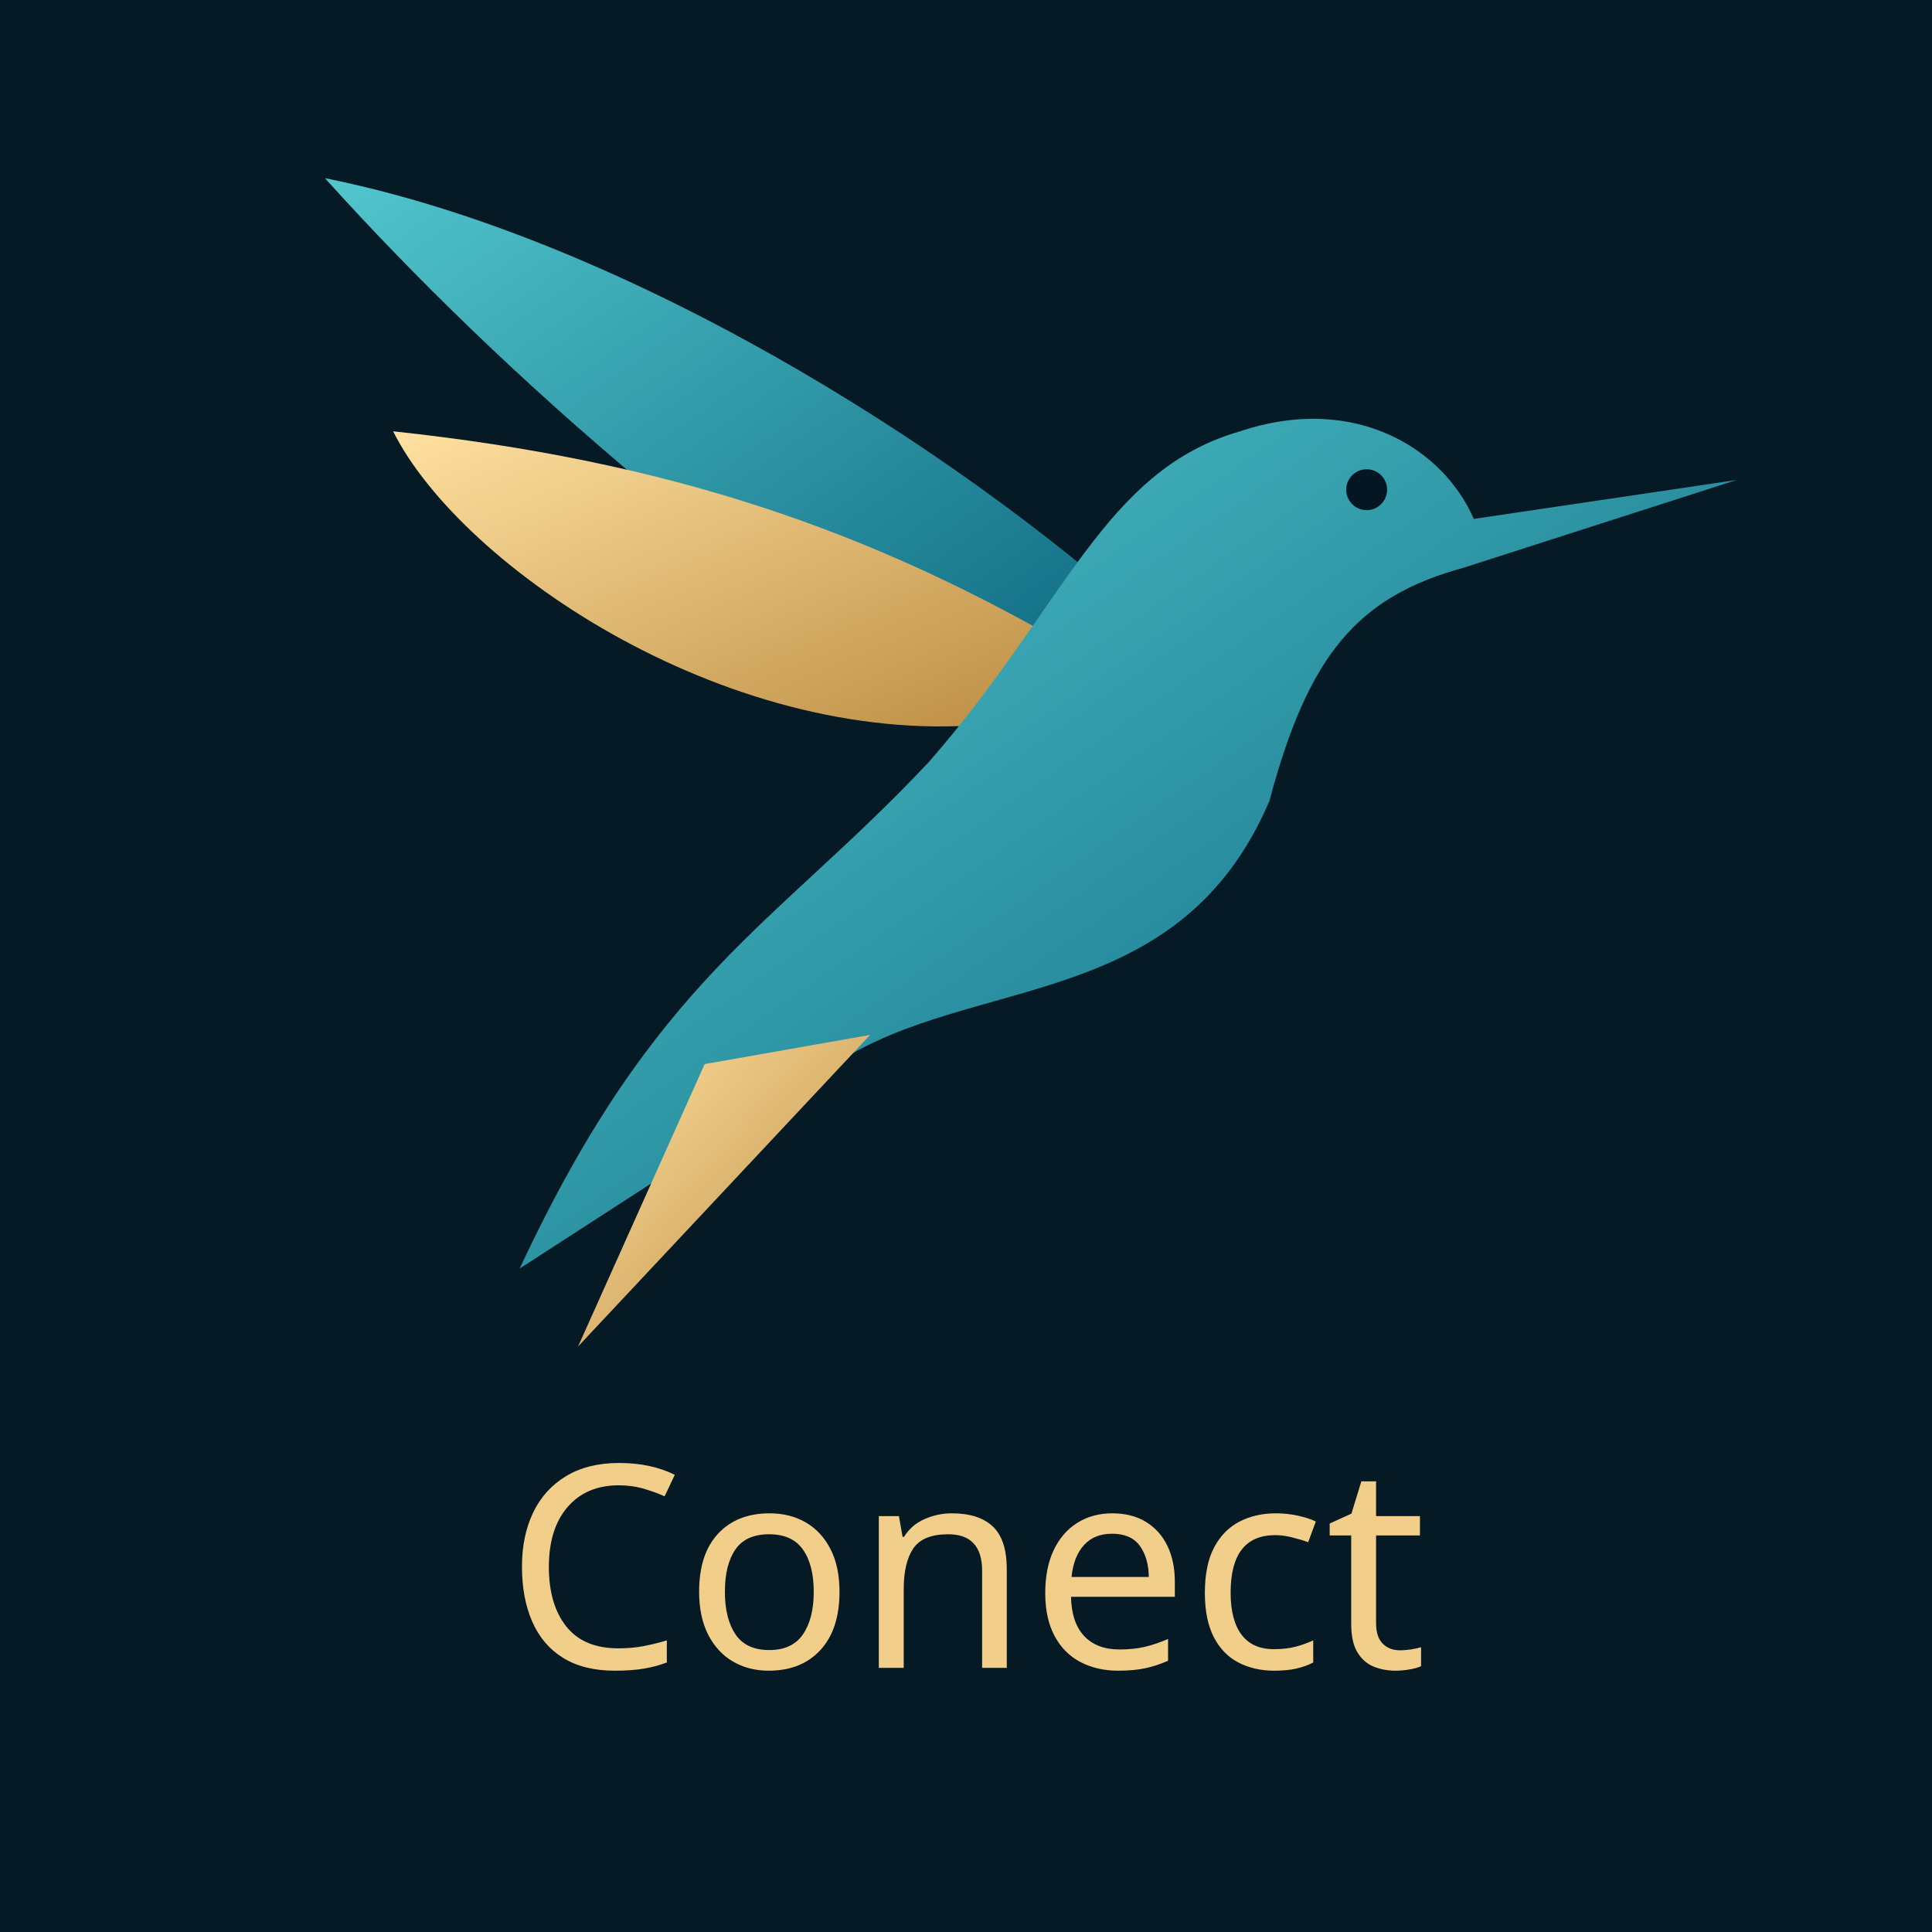
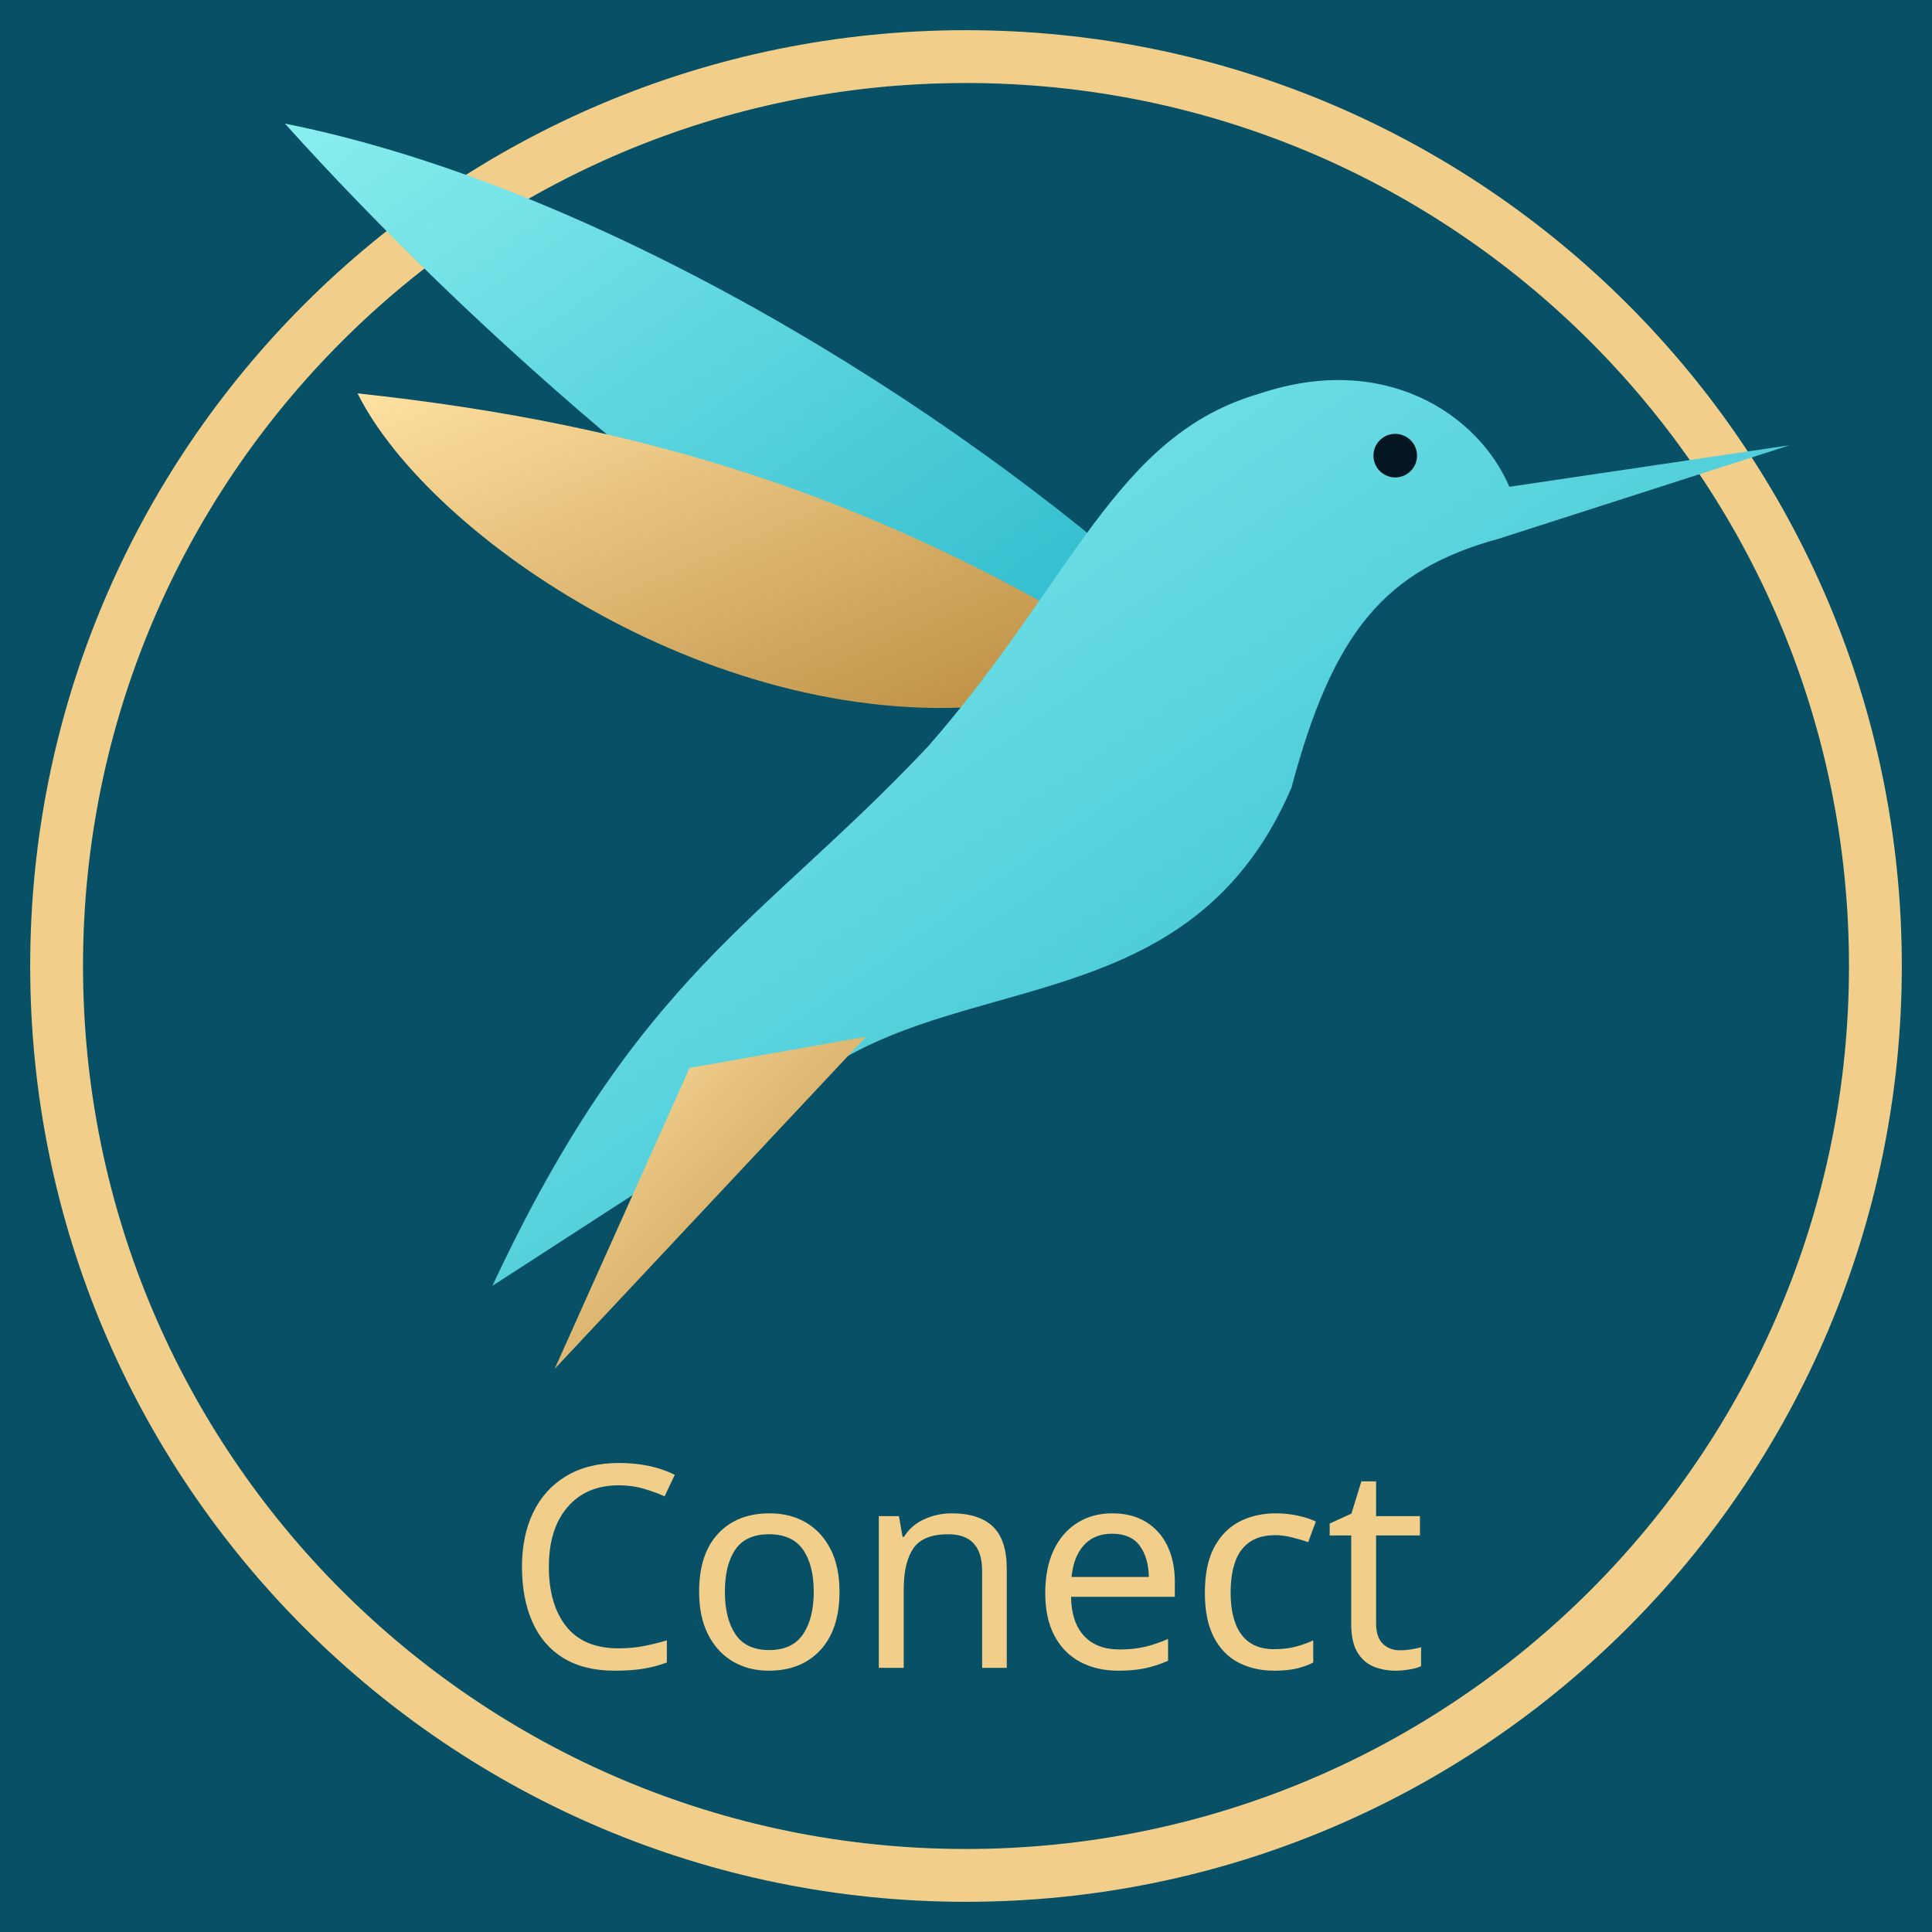
<svg xmlns="http://www.w3.org/2000/svg" viewBox="0 0 512 512">
-   <rect width="512" height="512" rx="0" fill="#061a25" />
-   <g transform="translate(50 24) scale(2.58)">
+   <rect width="512" height="512" rx="0" fill="#075065" />
+   <circle cx="256" cy="256" r="241" fill="none" stroke="#f1cf8a" stroke-width="14" />
+   <g transform="translate(37 8) scale(2.75)">
    <defs>
      <linearGradient id="wing" x2="1" y2="1">
-         <stop stop-color="#52c6cd" />
-         <stop offset="1" stop-color="#08617a" />
+         <stop stop-color="#8aeeef" />
+         <stop offset="1" stop-color="#21b4c8" />
      </linearGradient>
      <linearGradient id="gold" x2="1" y2="1">
        <stop stop-color="#ffe1a1" />
        <stop offset="1" stop-color="#bb8b40" />
      </linearGradient>
    </defs>
    <path d="M88 69C59 53 32 29 14 9C44 15 78 36 99 55Z" fill="url(#wing)" />
    <path d="M83 65C56 68 28 49 21 35C49 38 70 45 92 58Z" fill="url(#gold)" />
    <path d="M34 121C48 91 60 86 76 69C90 53 94 39 108 35C120 31 129 37 132 44L159 40L131 49C120 52 115 58 111 73C102 94 82 91 68 99Z" fill="url(#wing)" />
    <path d="M70 97L40 129L53 100Z" fill="url(#gold)" />
    <circle cx="121" cy="41" r="2.1" fill="#031621" />
  </g>
  <text x="256" y="442" fill="#f1cf8a" font-family="sans-serif" font-size="75" text-anchor="middle">Conect</text>
</svg>
